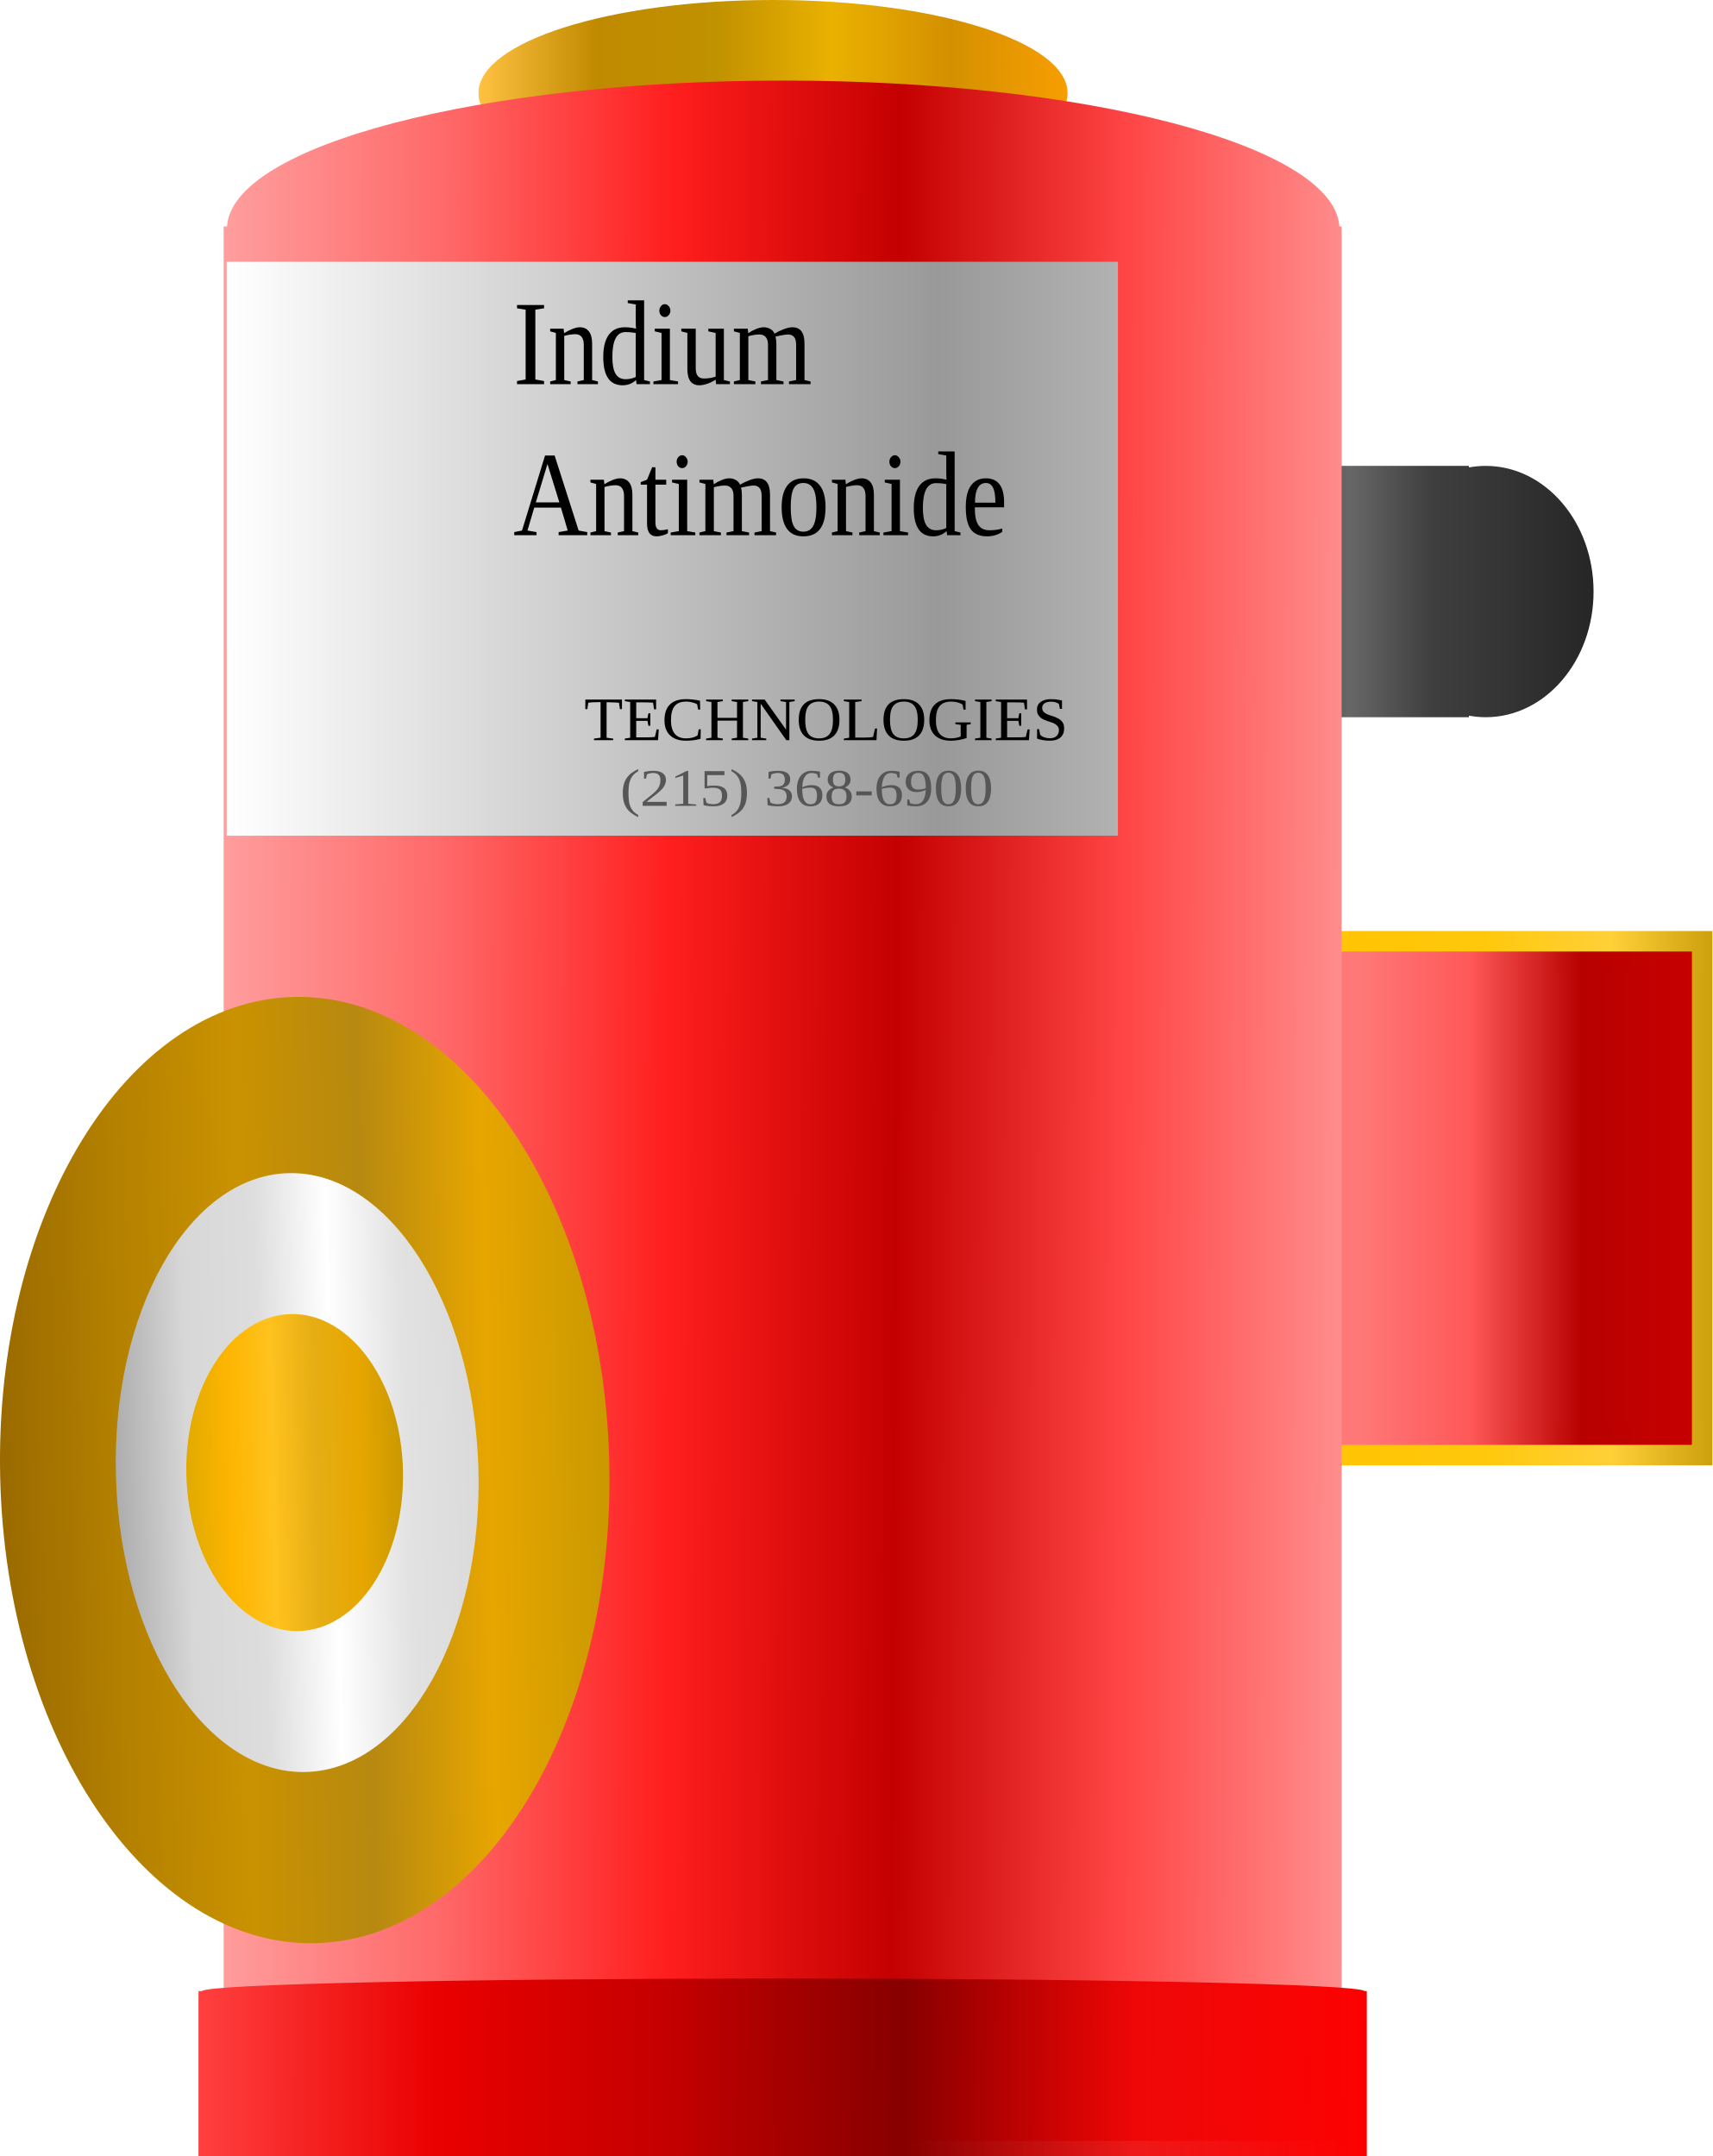
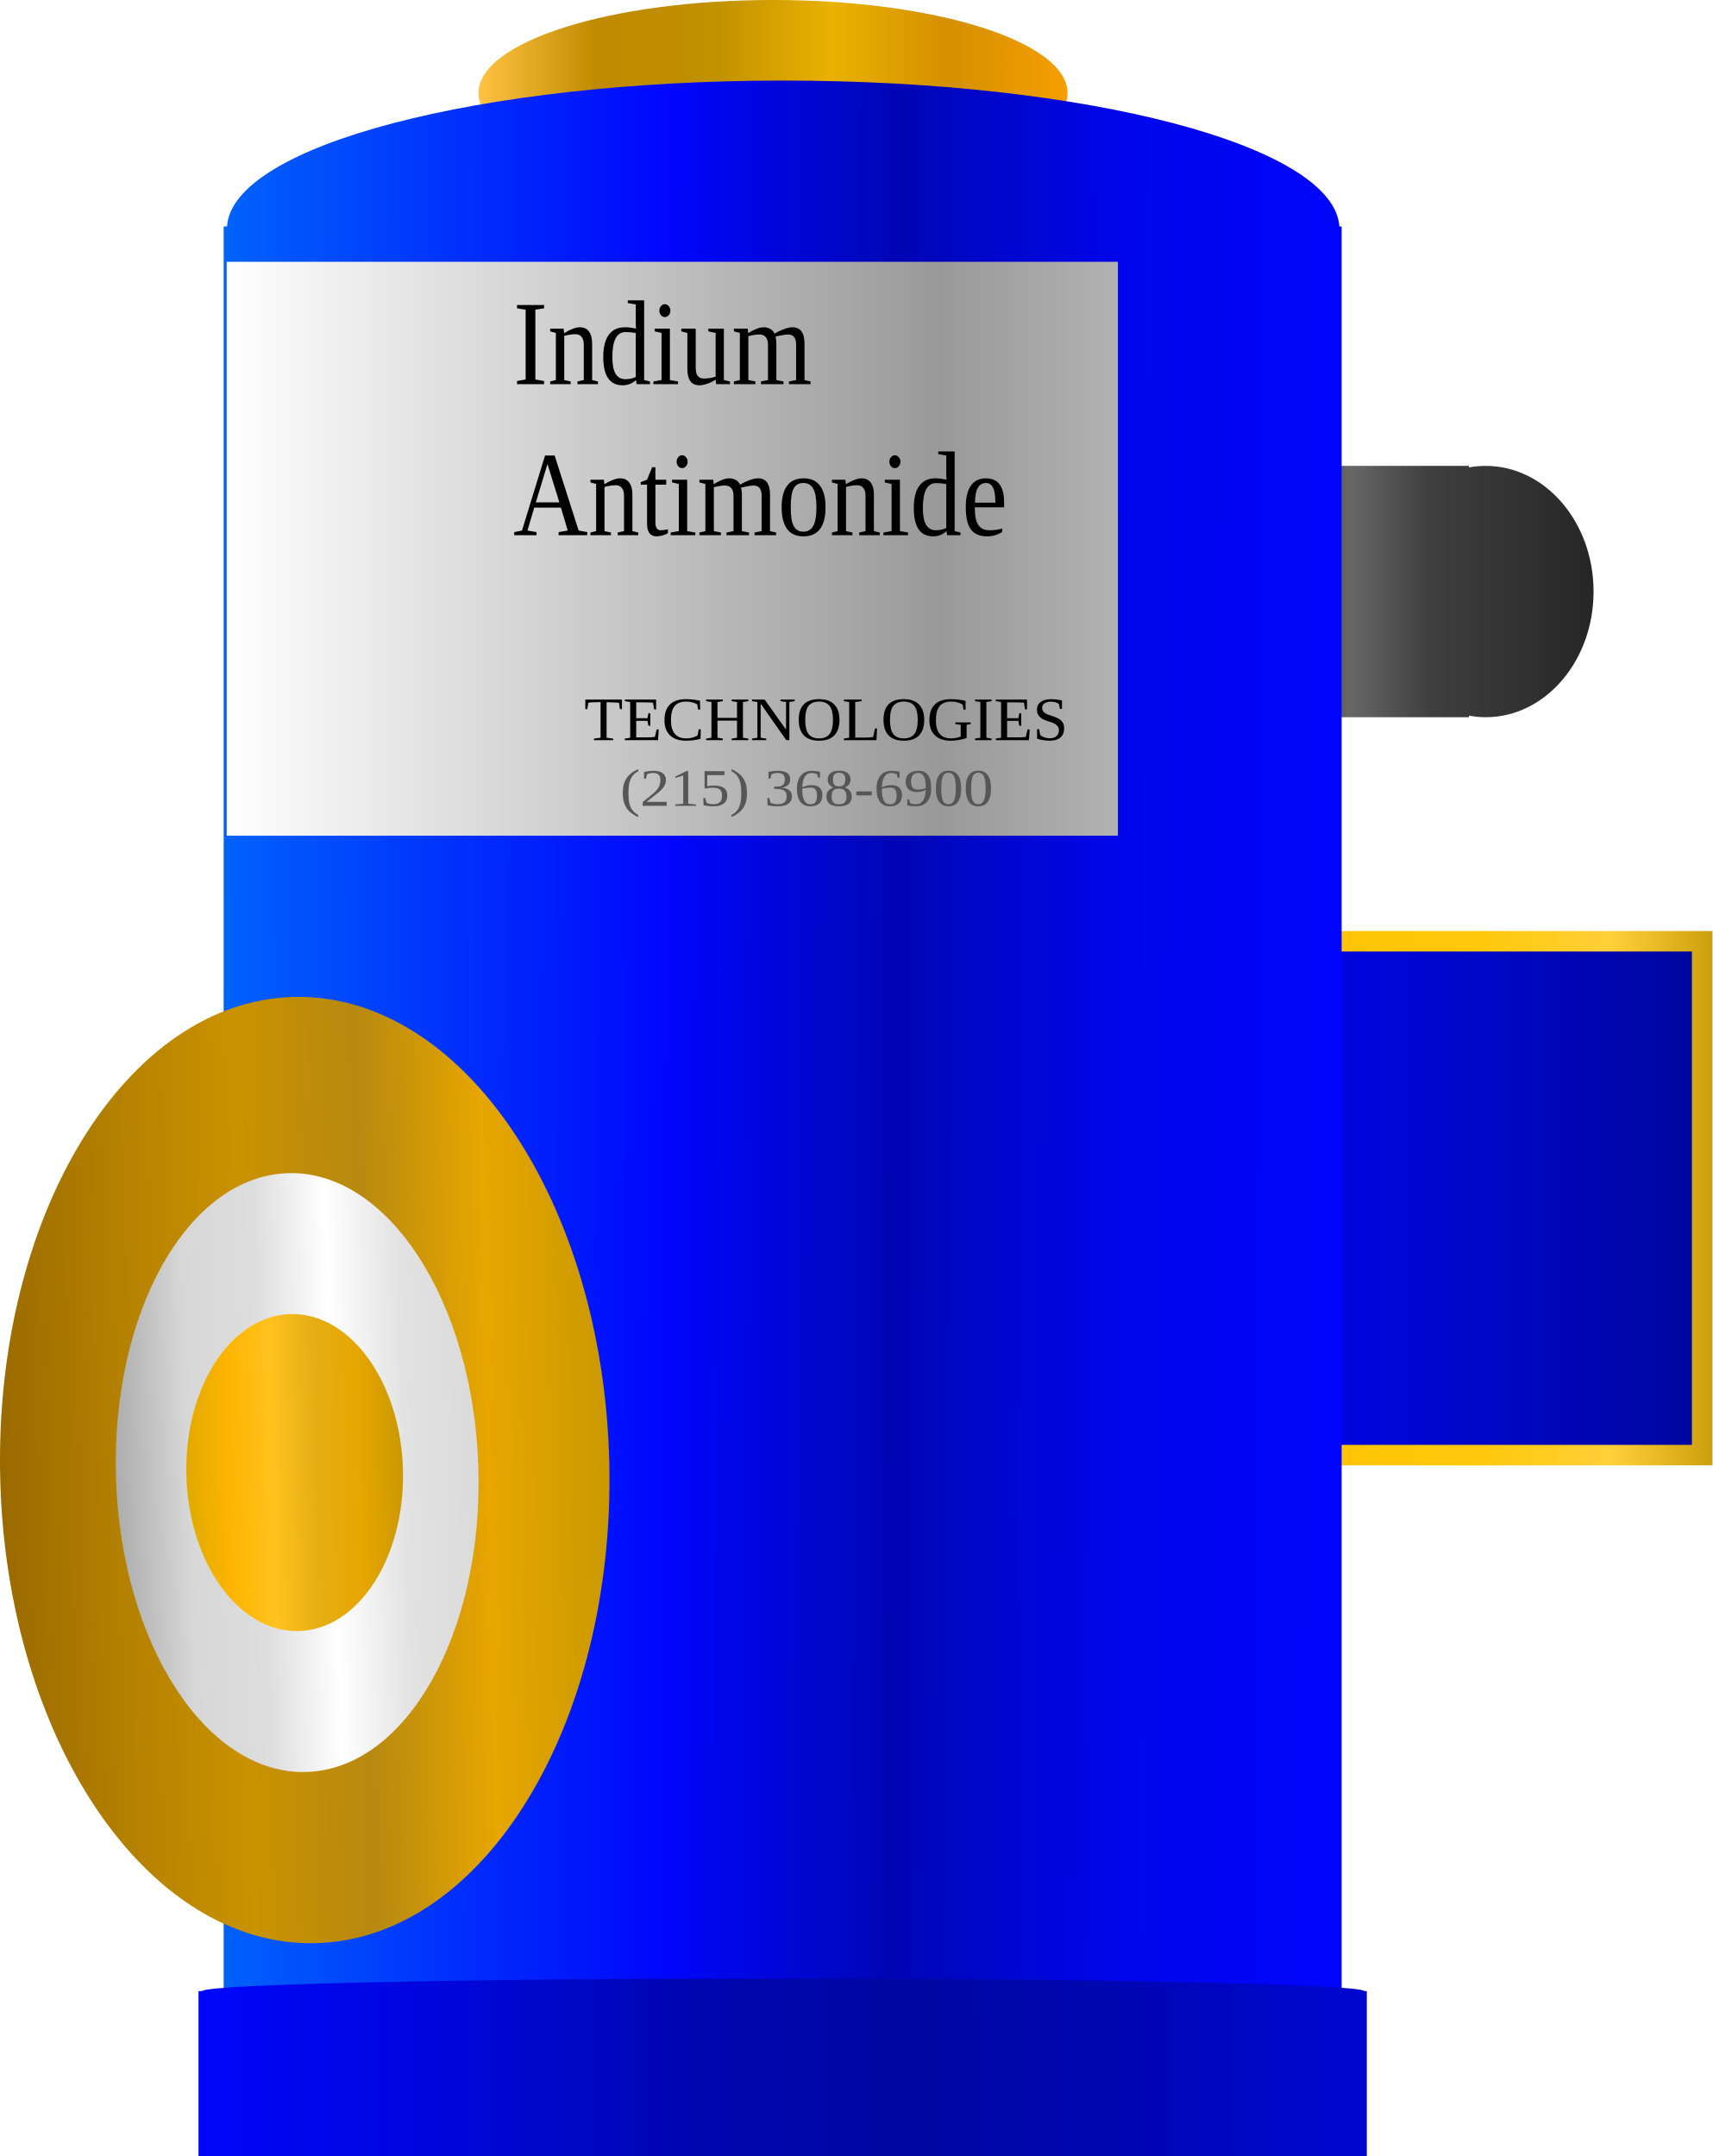
<svg xmlns="http://www.w3.org/2000/svg" xmlns:xlink="http://www.w3.org/1999/xlink" width="238.24" height="300" viewBox="0 0 238.24 300" version="1.1" id="svg4511">
  <defs id="defs4508">
+     <linearGradient id="linearGradient73318">
+       <stop style="stop-color:#0006fa;stop-opacity:1;" offset="0" id="stop73306" />
+       <stop style="stop-color:#0006dc;stop-opacity:1;" offset="0.201" id="stop73308" />
+       <stop style="stop-color:#0006b4;stop-opacity:1;" offset="0.4" id="stop73310" />
+       <stop style="stop-color:#0006a0;stop-opacity:1;" offset="0.6" id="stop73312" />
+       <stop style="stop-color:#0006b4;stop-opacity:1;" offset="0.8" id="stop73314" />
+       <stop style="stop-color:#0006d2;stop-opacity:1;" offset="1" id="stop73316" />
+     </linearGradient>
+     <linearGradient id="linearGradient73304">
+       <stop style="stop-color:#0064fc;stop-opacity:1;" offset="0" id="stop73292" />
+       <stop style="stop-color:#0032fc;stop-opacity:1;" offset="0.201" id="stop73294" />
+       <stop style="stop-color:#0006fc;stop-opacity:1;" offset="0.4" id="stop73296" />
+       <stop style="stop-color:#0006b4;stop-opacity:1;" offset="0.6" id="stop73298" />
+       <stop style="stop-color:#0006eb;stop-opacity:1;" offset="0.8" id="stop73300" />
+       <stop style="stop-color:#0006fc;stop-opacity:1;" offset="1" id="stop73302" />
+     </linearGradient>
+     <linearGradient id="linearGradient73290">
+       <stop style="stop-color:#0006ff;stop-opacity:1;" offset="0" id="stop73278" />
+       <stop style="stop-color:#0006f0;stop-opacity:1;" offset="0.2" id="stop73280" />
+       <stop style="stop-color:#0006dc;stop-opacity:1;" offset="0.4" id="stop73282" />
+       <stop style="stop-color:#0006c8;stop-opacity:1;" offset="0.6" id="stop73284" />
+       <stop style="stop-color:#0006b4;stop-opacity:1;" offset="0.8" id="stop73286" />
+       <stop style="stop-color:#0006a0;stop-opacity:1;" offset="1" id="stop73288" />
+     </linearGradient>
    <linearGradient id="linearGradient51871">
      <stop style="stop-color:#000000;stop-opacity:1;" offset="0" id="stop51867" />
      <stop style="stop-color:#676767;stop-opacity:1;" offset="0.4" id="stop51875" />
      <stop style="stop-color:#3f3f3f;stop-opacity:1;" offset="0.6" id="stop51877" />
      <stop style="stop-color:#333333;stop-opacity:1;" offset="0.8" id="stop51879" />
      <stop style="stop-color:#262626;stop-opacity:1;" offset="1" id="stop51869" />
    </linearGradient>
    <linearGradient id="linearGradient48050">
      <stop style="stop-color:#fac000;stop-opacity:1;" offset="0" id="stop48046" />
      <stop style="stop-color:#ffd645;stop-opacity:1;" offset="0.2" id="stop48054" />
      <stop style="stop-color:#ffc505;stop-opacity:1;" offset="0.4" id="stop48056" />
      <stop style="stop-color:#ffc80b;stop-opacity:1;" offset="0.6" id="stop48058" />
      <stop style="stop-color:#ffd038;stop-opacity:1;" offset="0.8" id="stop48060" />
      <stop style="stop-color:#bd9100;stop-opacity:1;" offset="1" id="stop48048" />
-     </linearGradient>
-     <linearGradient id="linearGradient47285">
-       <stop style="stop-color:#ff9595;stop-opacity:1;" offset="0" id="stop47281" />
-       <stop style="stop-color:#ff7575;stop-opacity:1;" offset="0.2" id="stop47289" />
-       <stop style="stop-color:#ff7878;stop-opacity:1;" offset="0.4" id="stop47291" />
-       <stop style="stop-color:#ff5858;stop-opacity:1;" offset="0.6" id="stop47293" />
-       <stop style="stop-color:#b70000;stop-opacity:0.994;" offset="0.8" id="stop47295" />
-       <stop style="stop-color:#c70000;stop-opacity:1;" offset="1" id="stop47283" />
    </linearGradient>
    <rect x="168.311" y="138.954" width="120.362" height="45.013" id="rect41333" />
    <rect x="194.732" y="140.911" width="116.448" height="40.121" id="rect35313" />
    <rect x="157.547" y="104.705" width="147.761" height="87.091" id="rect32089" />
    <linearGradient id="linearGradient30571">
      <stop style="stop-color:#ffffff;stop-opacity:1;" offset="0" id="stop30567" />
      <stop style="stop-color:#e5e5e5;stop-opacity:1;" offset="0.201" id="stop30575" />
      <stop style="stop-color:#cccccc;stop-opacity:1;" offset="0.4" id="stop30577" />
      <stop style="stop-color:#b2b2b2;stop-opacity:1;" offset="0.6" id="stop30579" />
      <stop style="stop-color:#999999;stop-opacity:1;" offset="0.8" id="stop30581" />
      <stop style="stop-color:#b2b2b2;stop-opacity:1;" offset="1" id="stop30569" />
    </linearGradient>
    <linearGradient id="linearGradient26823">
      <stop style="stop-color:#e1aa00;stop-opacity:1;" offset="0" id="stop26811" />
      <stop style="stop-color:#fdb500;stop-opacity:1;" offset="0.2" id="stop26813" />
      <stop style="stop-color:#ffc21e;stop-opacity:1;" offset="0.4" id="stop26815" />
      <stop style="stop-color:#e6ae14;stop-opacity:1;" offset="0.6" id="stop26817" />
      <stop style="stop-color:#e7a600;stop-opacity:1;" offset="0.802" id="stop26819" />
      <stop style="stop-color:#ca9900;stop-opacity:1;" offset="1" id="stop26821" />
    </linearGradient>
    <linearGradient id="linearGradient23891">
      <stop style="stop-color:#adadad;stop-opacity:1;" offset="0" id="stop23887" />
      <stop style="stop-color:#d7d7d7;stop-opacity:1;" offset="0.2" id="stop23895" />
      <stop style="stop-color:#dddddd;stop-opacity:1;" offset="0.4" id="stop23897" />
      <stop style="stop-color:#ffffff;stop-opacity:1;" offset="0.6" id="stop23899" />
      <stop style="stop-color:#e2e2e2;stop-opacity:1;" offset="0.8" id="stop23901" />
      <stop style="stop-color:#dadada;stop-opacity:1;" offset="1" id="stop23889" />
    </linearGradient>
    <linearGradient id="linearGradient17339">
      <stop style="stop-color:#9a6a00;stop-opacity:1;" offset="0" id="stop17335" />
      <stop style="stop-color:#b48100;stop-opacity:1;" offset="0.2" id="stop17343" />
      <stop style="stop-color:#ca9200;stop-opacity:1;" offset="0.4" id="stop17345" />
      <stop style="stop-color:#b78910;stop-opacity:1;" offset="0.6" id="stop17347" />
      <stop style="stop-color:#e7a600;stop-opacity:1;" offset="0.802" id="stop17349" />
      <stop style="stop-color:#ca9900;stop-opacity:1;" offset="1" id="stop17337" />
    </linearGradient>
    <linearGradient id="linearGradient10014">
      <stop style="stop-color:#ffc242;stop-opacity:1;" offset="0" id="stop10010" />
      <stop style="stop-color:#c08a00;stop-opacity:1;" offset="0.2" id="stop10018" />
      <stop style="stop-color:#c09100;stop-opacity:1;" offset="0.4" id="stop10020" />
      <stop style="stop-color:#eab100;stop-opacity:1;" offset="0.6" id="stop10022" />
      <stop style="stop-color:#d49000;stop-opacity:1;" offset="0.8" id="stop10024" />
      <stop style="stop-color:#f79e00;stop-opacity:1;" offset="1" id="stop10012" />
    </linearGradient>
-     <linearGradient id="linearGradient7092">
-       <stop style="stop-color:#ff3f3f;stop-opacity:1;" offset="0" id="stop7088" />
-       <stop style="stop-color:#ea0000;stop-opacity:1;" offset="0.201" id="stop7096" />
-       <stop style="stop-color:#c40000;stop-opacity:1;" offset="0.4" id="stop7098" />
-       <stop style="stop-color:#870000;stop-opacity:1;" offset="0.6" id="stop7100" />
-       <stop style="stop-color:#ed0000;stop-opacity:0.906;" offset="0.8" id="stop7102" />
-       <stop style="stop-color:#fd0000;stop-opacity:1;" offset="1" id="stop7090" />
-     </linearGradient>
-     <linearGradient id="linearGradient5172">
-       <stop style="stop-color:#ff9f9f;stop-opacity:1;" offset="0" id="stop5168" />
-       <stop style="stop-color:#ff6868;stop-opacity:1;" offset="0.201" id="stop5626" />
-       <stop style="stop-color:#ff1e1e;stop-opacity:1;" offset="0.4" id="stop5628" />
-       <stop style="stop-color:#c40000;stop-opacity:1;" offset="0.6" id="stop5630" />
-       <stop style="stop-color:#ff4545;stop-opacity:1;" offset="0.8" id="stop5632" />
-       <stop style="stop-color:#ff8f8f;stop-opacity:1;" offset="1" id="stop5170" />
-     </linearGradient>
-     <linearGradient xlink:href="#linearGradient5172" id="linearGradient5174" x1="37.283" y1="64.209" x2="95.537" y2="64.468" gradientUnits="userSpaceOnUse" gradientTransform="matrix(2.705673,0,0,2.705673,-44.59358,-17.66453)" />
-     <linearGradient xlink:href="#linearGradient7092" id="linearGradient7094" x1="36.506" y1="116.509" x2="96.573" y2="116.768" gradientUnits="userSpaceOnUse" gradientTransform="matrix(2.705673,0,0,2.705673,-44.59358,-17.66453)" />
+     <linearGradient xlink:href="#linearGradient73304" id="linearGradient5174" x1="37.283" y1="64.209" x2="95.537" y2="64.468" gradientUnits="userSpaceOnUse" gradientTransform="matrix(2.705673,0,0,2.705673,-44.59358,-17.66453)" />
+     <linearGradient xlink:href="#linearGradient73318" id="linearGradient7094" x1="36.506" y1="116.509" x2="96.573" y2="116.768" gradientUnits="userSpaceOnUse" gradientTransform="matrix(2.705673,0,0,2.705673,-44.59358,-17.66453)" />
    <linearGradient xlink:href="#linearGradient10014" id="linearGradient10016" x1="50.746" y1="15.146" x2="81.038" y2="15.146" gradientUnits="userSpaceOnUse" gradientTransform="matrix(2.705673,0,0,2.705673,-44.59358,-17.66453)" />
    <linearGradient xlink:href="#linearGradient17339" id="linearGradient17341" x1="24.228" y1="86.866" x2="55.556" y2="86.866" gradientUnits="userSpaceOnUse" gradientTransform="matrix(2.705673,0,0,2.705673,-44.18972,-18.65184)" />
    <linearGradient xlink:href="#linearGradient23891" id="linearGradient23893" x1="29.39" y1="87.342" x2="48.031" y2="87.342" gradientUnits="userSpaceOnUse" gradientTransform="matrix(2.705673,0,0,2.705673,-44.01881,-19.05169)" />
    <linearGradient xlink:href="#linearGradient26823" id="linearGradient26083" gradientUnits="userSpaceOnUse" x1="24.228" y1="86.866" x2="55.556" y2="86.866" gradientTransform="matrix(0.962103,0,0,0.906456,23.66008,137.8786)" />
    <linearGradient xlink:href="#linearGradient30571" id="linearGradient30573" x1="37.801" y1="38.577" x2="83.627" y2="38.577" gradientUnits="userSpaceOnUse" gradientTransform="matrix(2.705673,0,0,2.705673,-44.59358,-17.66453)" />
-     <linearGradient xlink:href="#linearGradient47285" id="linearGradient47287" x1="84.663" y1="71.977" x2="113.143" y2="71.977" gradientUnits="userSpaceOnUse" gradientTransform="matrix(2.705673,0,0,2.705673,-44.59358,-17.66453)" />
+     <linearGradient xlink:href="#linearGradient73290" id="linearGradient47287" x1="84.663" y1="71.977" x2="113.143" y2="71.977" gradientUnits="userSpaceOnUse" gradientTransform="matrix(2.705673,0,0,2.705673,-44.59358,-17.66453)" />
    <linearGradient xlink:href="#linearGradient48050" id="linearGradient48052" x1="82.088" y1="71.977" x2="115.718" y2="71.977" gradientUnits="userSpaceOnUse" gradientTransform="matrix(2.705673,0,0,2.705673,-44.59358,-17.66453)" />
    <linearGradient xlink:href="#linearGradient51871" id="linearGradient51873" x1="87.133" y1="40.778" x2="108.084" y2="40.778" gradientUnits="userSpaceOnUse" gradientTransform="matrix(2.705673,0,0,2.705673,-44.59358,-17.66453)" />
  </defs>
  <g id="insb" transform="translate(-26.14427,-10.35634)">
    <path id="rect49618" style="fill:url(#linearGradient51873);fill-opacity:1;stroke:none;stroke-width:6.723;stroke-linecap:square;stroke-dasharray:none;stroke-opacity:1;paint-order:markers stroke fill" d="m 191.159,75.182 v 34.973 h 39.349 v -0.217 a 15.006,17.486 0 0 0 2.333,0.217 15.006,17.486 0 0 0 15.006,-17.486 15.006,17.486 0 0 0 -15.006,-17.486 15.006,17.486 0 0 0 -2.333,0.215 v -0.215 z" />
    <rect style="fill:url(#linearGradient47287);fill-opacity:1;stroke:url(#linearGradient48052);stroke-width:5.701;stroke-linecap:square;stroke-dasharray:none;stroke-opacity:1;paint-order:markers stroke fill" id="rect44375" width="77.057" height="68.651" x="184.477" y="142.755" />
    <ellipse style="fill:url(#linearGradient10016);fill-opacity:1;stroke-width:13.785;stroke-linecap:square;paint-order:markers stroke fill" id="path9282" cx="133.689" cy="23.316" rx="40.981" ry="12.96" />
    <path id="rect4995" style="fill:url(#linearGradient5174);fill-opacity:1;stroke-width:19.155;stroke-linecap:square;paint-order:markers stroke fill" d="M 135.09,21.565 A 77.408,20.665 0 0 0 57.728,41.866 H 57.262 V 308.255 H 212.799 V 41.866 H 212.484 A 77.408,20.665 0 0 0 135.09,21.565 Z" />
    <path id="path5000" style="fill:url(#linearGradient7094);fill-opacity:1;stroke-width:5.747;stroke-linecap:square;paint-order:markers stroke fill" d="m 135.093,285.661 a 80.894,1.78 0 0 0 -80.846,1.749 h -0.487 v 22.946 H 216.301 v -22.946 h -0.329 a 80.894,1.78 0 0 0 -80.88,-1.749 z" />
    <ellipse style="fill:url(#linearGradient17341);fill-opacity:1;stroke-width:18.388;stroke-linecap:square;paint-order:markers stroke fill" id="path12977" cx="63.745" cy="216.38" rx="42.382" ry="65.849" transform="rotate(-1.27426)" />
    <ellipse style="fill:url(#linearGradient23893);fill-opacity:1;stroke-width:22.659;stroke-linecap:square;paint-order:markers stroke fill" id="path21707" cx="60.719" cy="217.266" rx="25.219" ry="41.681" transform="rotate(-1.793703)" />
    <ellipse style="fill:url(#linearGradient26083);fill-opacity:1;stroke-width:6.347;stroke-linecap:square;paint-order:markers stroke fill" id="ellipse26081" cx="62.04" cy="216.619" rx="15.07" ry="22.061" transform="matrix(0.9997805,-0.02095131,0.02360404,0.9997214,0,0)" />
    <rect style="fill:url(#linearGradient30573);fill-opacity:1;stroke-width:16.123;stroke-linecap:square;paint-order:markers stroke fill" id="rect28387" width="123.992" height="79.859" x="57.683" y="46.783" />
    <text xml:space="preserve" transform="scale(0.2645833)" id="text32087" style="font-size:13.333px;white-space:pre;shape-inside:url(#rect32089);display:inline;fill:#ffff00;stroke-width:21.518;stroke-linecap:square;paint-order:markers stroke fill" />
    <text xml:space="preserve" style="font-size:8.732px;fill:#000000;fill-opacity:1;stroke-width:14.093;stroke-linecap:square;paint-order:markers stroke fill" x="106.036" y="114.826" id="text32821" transform="scale(1.013046,0.9871216)">
      <tspan id="tspan32819" style="fill:#000000;fill-opacity:1;stroke-width:14.093" x="106.036" y="114.826">TECHNOLOGIES</tspan>
    </text>
    <text xml:space="preserve" transform="matrix(0.6229683,0,0,0.551851,-8.878927,38.00622)" id="text35311" style="font-size:13.333px;white-space:pre;shape-inside:url(#rect35313);display:inline;fill:#565656;fill-opacity:1;stroke-width:21.518;stroke-linecap:square;paint-order:markers stroke fill">
-       <tspan x="194.732" y="153.076" id="tspan530">(215) 368-6900</tspan>
+       <tspan x="194.732" y="153.076" id="tspan73472">(215) 368-6900</tspan>
    </text>
    <text xml:space="preserve" transform="matrix(1.079895,0,0,1.260754,-84.20731,-126.7104)" id="text41331" style="font-size:13.333px;white-space:pre;shape-inside:url(#rect41333);display:inline;fill:#000000;fill-opacity:1;stroke-width:21.518;stroke-linecap:square;paint-order:markers stroke fill">
-       <tspan x="168.311" y="151.119" id="tspan532">Indium </tspan>
-       <tspan x="168.311" y="167.786" id="tspan534">Antimonide</tspan>
+       <tspan x="168.311" y="151.119" id="tspan73474">Indium </tspan>
+       <tspan x="168.311" y="167.786" id="tspan73476">Antimonide</tspan>
    </text>
  </g>
</svg>
